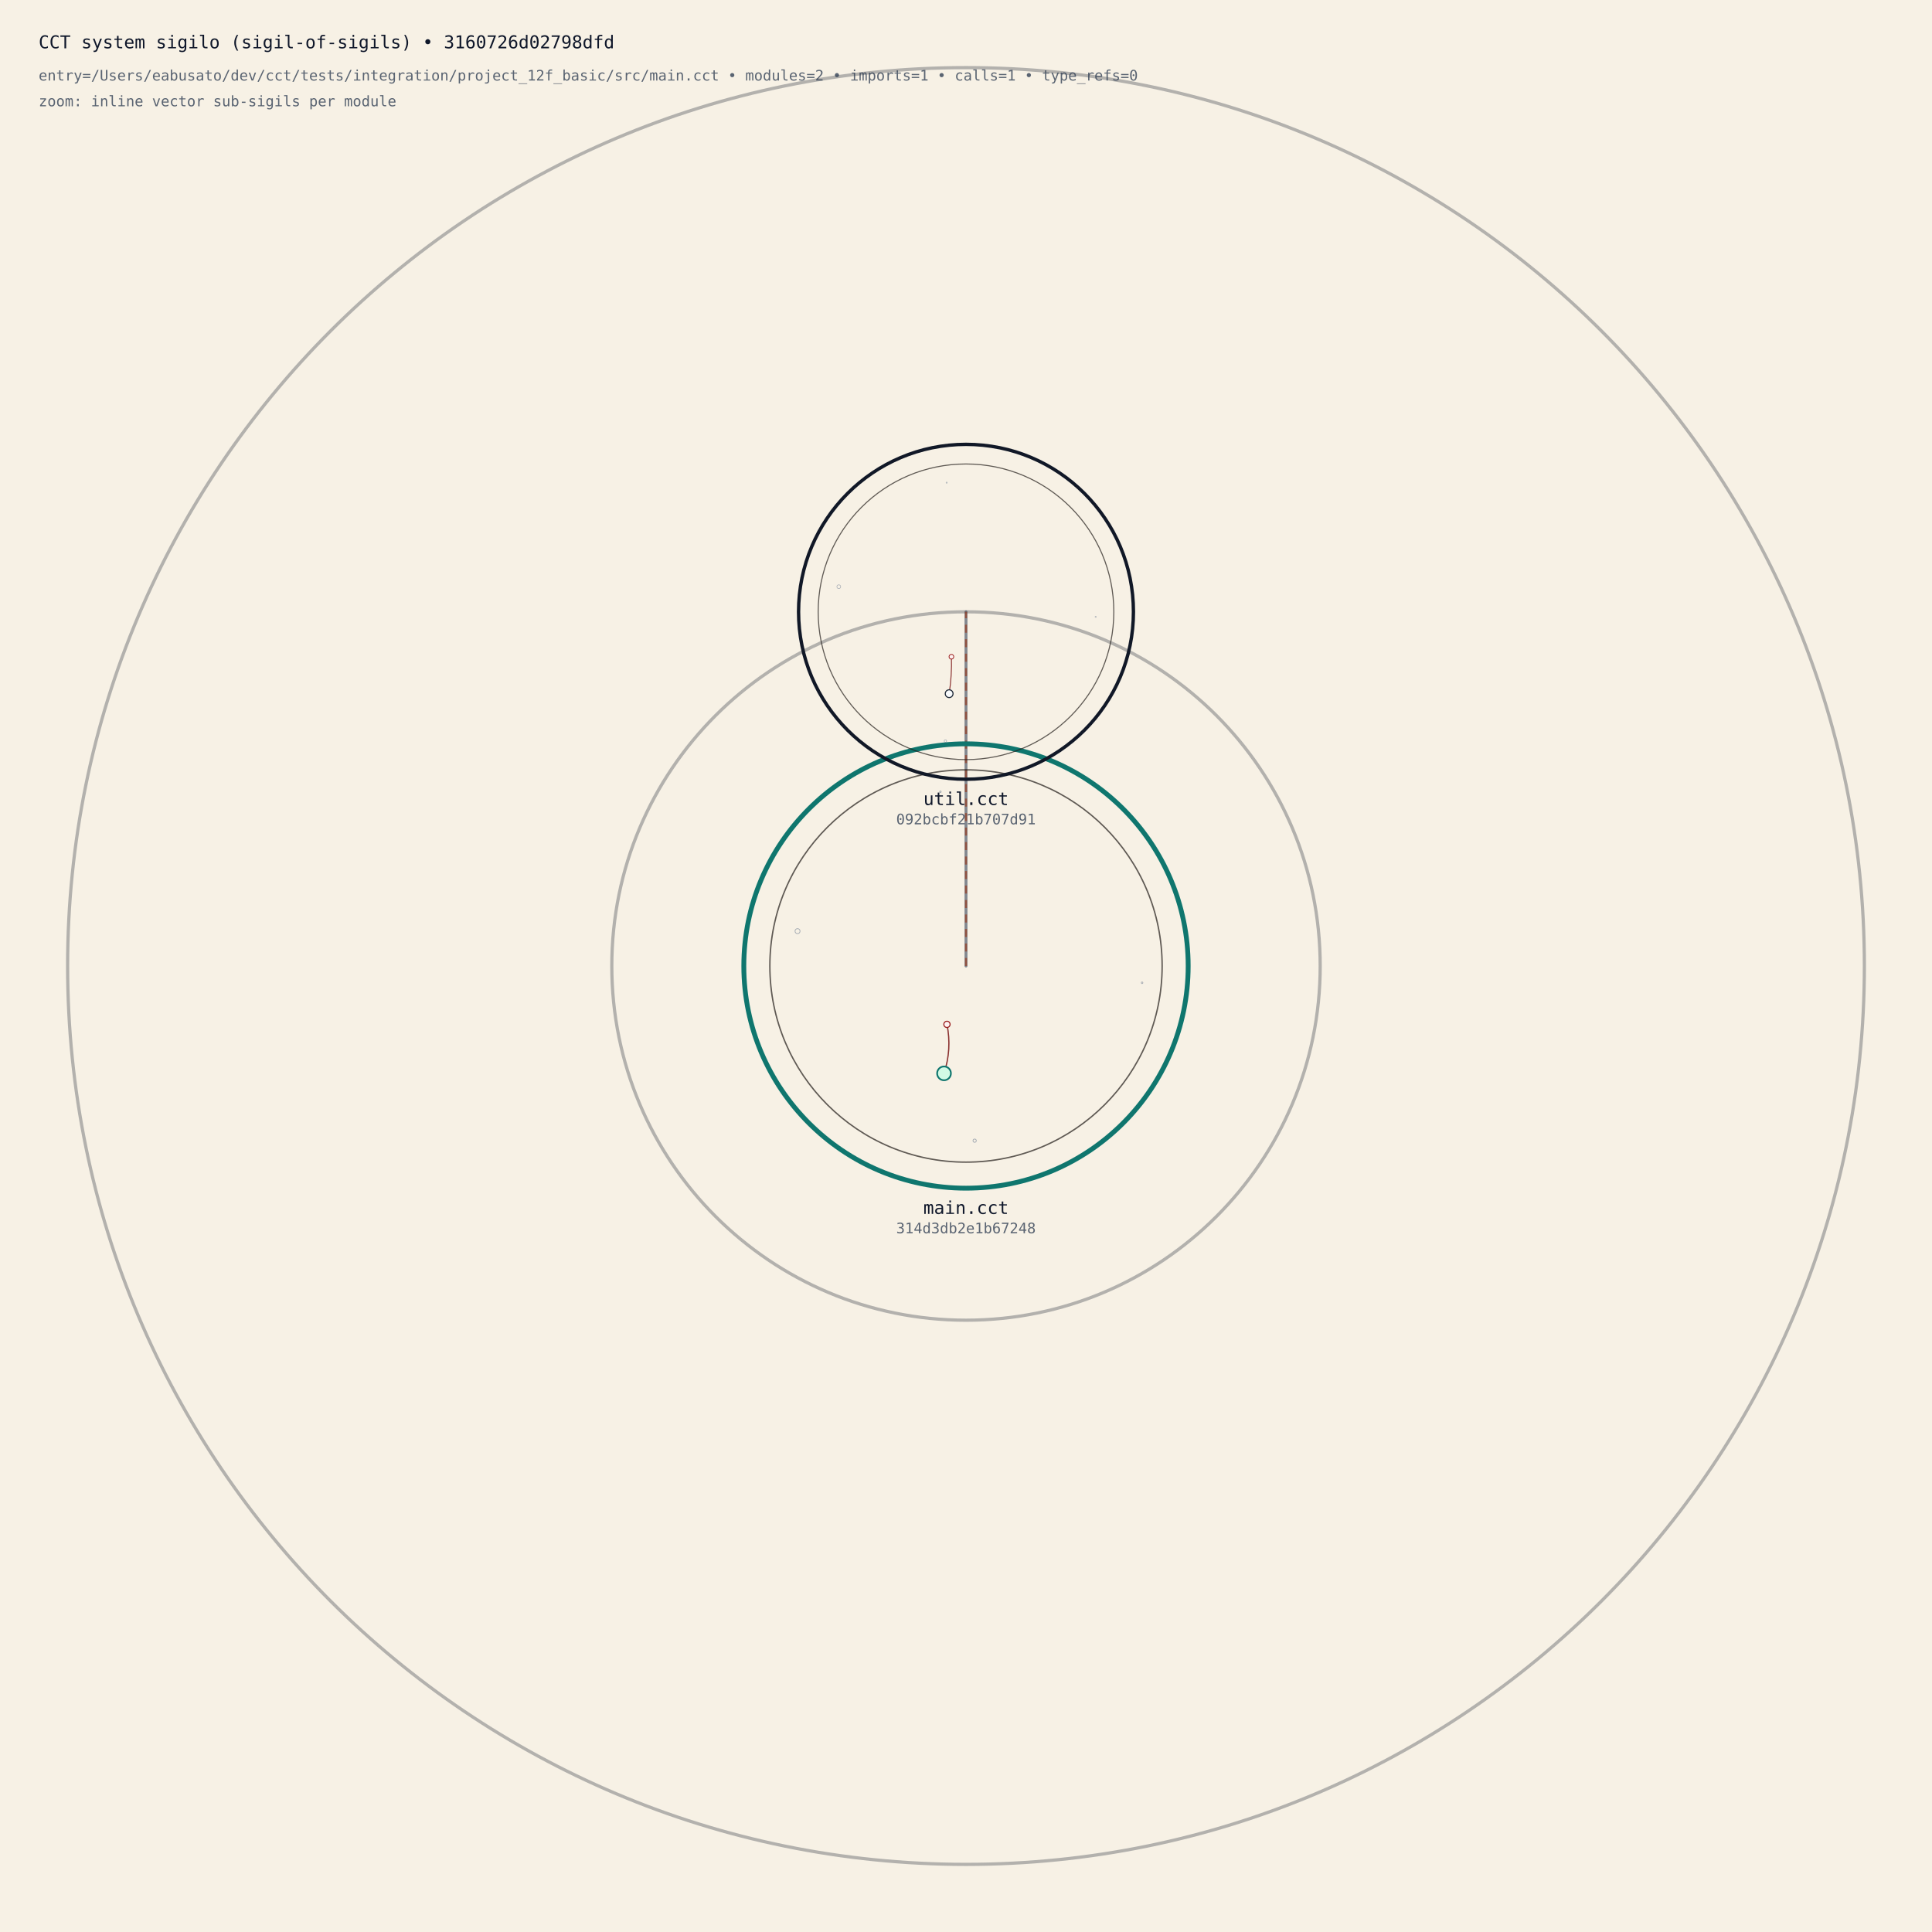
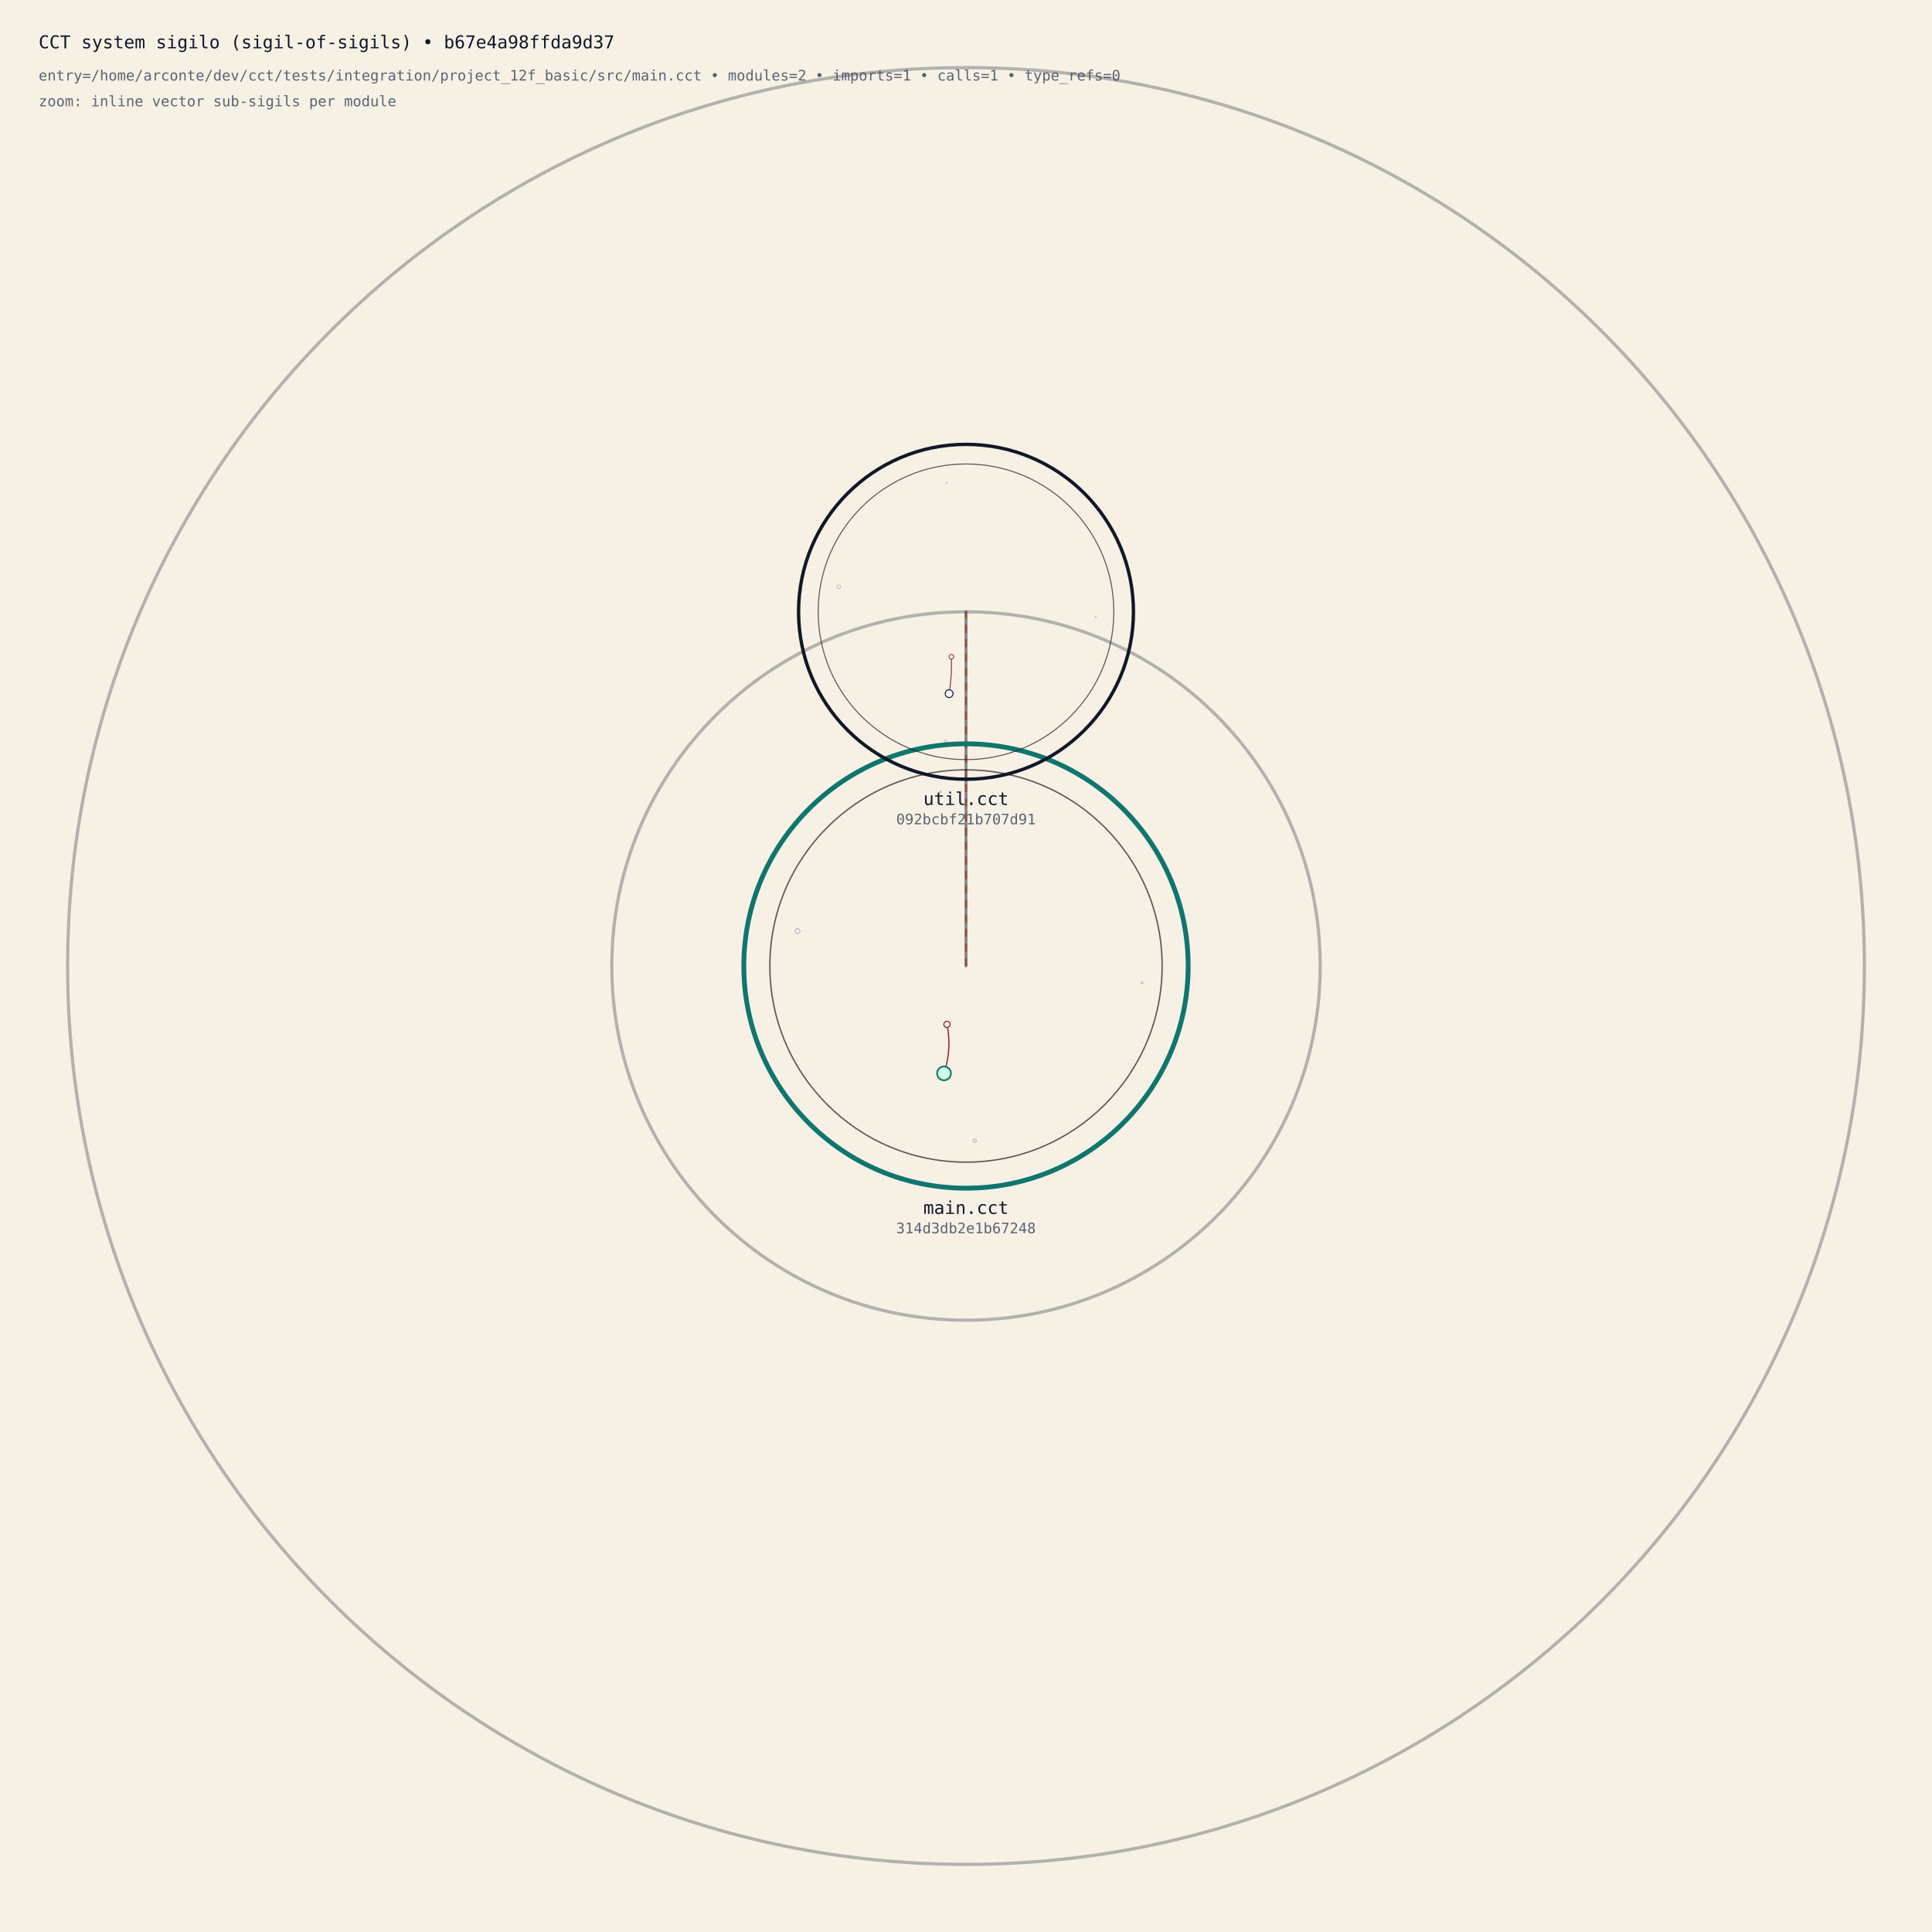
<svg xmlns="http://www.w3.org/2000/svg" width="1200" height="1200" viewBox="0.00 0.00 1200.00 1200.00" role="img" aria-label="CCT system sigilo">
  <defs>
    <style>
      .bg { fill: #f7f1e5; }
      .macro-ring { fill: none; stroke: #1f2937; stroke-width: 2.0; opacity: 0.32; }
      .macro-import { stroke: #334155; stroke-width: 1.8; stroke-linecap: round; fill: none; opacity: 0.60; }
      .macro-sem { stroke: #9a3412; stroke-width: 1.3; stroke-dasharray: 5 4; fill: none; opacity: 0.62; }
      .module-frame { fill: none; stroke: #111827; stroke-width: 2.1; }
      .module-entry-frame { fill: none; stroke: #0f766e; stroke-width: 3.0; }
      .module-label { fill: #0f172a; font: 11px monospace; }
      .module-hash { fill: #334155; font: 9px monospace; opacity: 0.8; }
      .base { stroke: #1f1a17; stroke-width: 1.6; fill: none; opacity: 0.7; }
      .primary { stroke: #111827; stroke-width: 2.4; fill: none; stroke-linecap: round; }
      .call { stroke: #4b5563; stroke-width: 1.5; fill: none; stroke-linecap: round; opacity: 0.82; }
      .branch { stroke: #6b7280; stroke-width: 1.2; fill: none; opacity: 0.8; }
      .loop { stroke: #0f766e; stroke-width: 1.3; fill: none; opacity: 0.84; }
      .bind { stroke: #6b7280; stroke-width: 1.05; fill: none; opacity: 0.84; }
      .term { stroke: #7f1d1d; stroke-width: 1.45; fill: none; stroke-linecap: round; }
      .node-main { fill: #f8fafc; stroke: #1f2937; stroke-width: 1.65; }
      .node-entry { fill: #d1fae5; stroke: #0f766e; stroke-width: 1.95; }
      .node-aux { fill: #f1f5f9; stroke: #475569; stroke-width: 1.15; }
      .node-loop { fill: #ecfeff; stroke: #0f766e; stroke-width: 1.2; }
      .node-term { fill: #fef2f2; stroke: #991b1b; stroke-width: 1.2; }
      .orn { stroke: #64748b; stroke-width: 0.9; fill: none; opacity: 0.55; }
      .hash { fill: #111827; font: 9px monospace; letter-spacing: 0.5px; }
      .label { fill: #0f172a; font: 8px monospace; opacity: 0.68; }
      .web-shell { fill: rgba(255,252,246,0.80); stroke: #5a4b3f; stroke-width: 1.0; }
      .web-chamber { fill: none; stroke: #8b7763; stroke-width: 1.2; opacity: 0.82; }
      .web-thread { fill: none; stroke: #8d7a68; stroke-width: 0.95; opacity: 0.58; }
      .web-group-arc { fill: none; stroke: #c5b59f; stroke-width: 0.95; opacity: 0.86; }
      .web-link { fill: none; stroke: #7b6a59; stroke-width: 0.92; opacity: 0.62; }
      .route-shell { fill: rgba(255,252,246,0.72); stroke: #5a4b3f; stroke-width: 0.95; }
      .route-mid { fill: none; stroke: #b7a690; stroke-width: 0.82; opacity: 0.76; }
      .route-arc { fill: none; stroke: #7a6957; stroke-width: 0.82; opacity: 0.82; stroke-linecap: round; }
      .route-spoke { fill: none; stroke: #978573; stroke-width: 0.78; opacity: 0.76; stroke-linecap: round; }
      .route-core { fill: #f7efe3; stroke: #57483b; stroke-width: 0.82; }
      .route-chord { fill: none; stroke: #51453b; stroke-width: 0.76; opacity: 0.70; stroke-linecap: round; }
      .route-glyph { fill: none; stroke: #efe6d9; stroke-width: 0.9; stroke-linejoin: round; }
      .route-method-seed { fill: #6b5a4b; stroke: #f7efe2; stroke-width: 0.7; }
      .node-wrap, .edge-wrap, .system-node-wrap, .system-edge-wrap { cursor: help; }
      .node-wrap:hover &gt; circle, .system-node-wrap:hover &gt; circle { opacity: 0.96; }
      .edge-wrap:hover &gt; path, .edge-wrap:hover &gt; line, .system-edge-wrap:hover &gt; line { opacity: 1.0; }
    </style>
    <clipPath id="module_clip_000">
      <circle cx="256" cy="256" r="246" />
    </clipPath>
    <clipPath id="module_clip_001">
      <circle cx="256" cy="256" r="246" />
    </clipPath>
  </defs>
  <rect class="bg" x="0.00" y="0.00" width="1200.00" height="1200.00" />
  <g id="macro_foundation">
    <circle class="macro-ring" cx="600" cy="600" r="558" />
    <circle class="macro-ring" cx="600" cy="600" r="220.00" opacity="0.22" />
  </g>
  <g id="imports" class="macro-import">
    <g class="system-edge-wrap">
      <line x1="600.000" y1="600.000" x2="600.000" y2="380.000" />
    </g>
  </g>
  <g id="semantic_cross" class="macro-sem">
    <g class="system-edge-wrap">
      <line x1="600.000" y1="600.000" x2="600.000" y2="380.000" />
    </g>
  </g>
  <g id="module_sigils">
    <g id="module_sigil_000" transform="translate(462.000 462.000) scale(0.5390625)">
      <g clip-path="url(#module_clip_000)">
        <g id="foundation">
          <circle class="base" cx="256" cy="256" r="226" />
        </g>
        <g id="primary_path">
  </g>
        <g id="call_links">
  </g>
        <g id="branches">
  </g>
        <g id="loops">
  </g>
        <g id="bindings">
  </g>
        <g id="terminals">
          <g class="edge-wrap">
            <path class="term" d="M 230.68 379.71 Q 239.85 351.93 234.07 323.24" stroke-width="1.65" opacity="0.90" />
          </g>
        </g>
        <g id="nodes">
          <g class="node-wrap">
            <circle class="node-entry" cx="230.68" cy="379.71" r="7.95" data-kind="rituale" data-ritual="main" data-line="5" data-col="1" data-depth="3" data-stmt="RITUALE" data-loops="0" data-calls="1" data-entry="true" />
          </g>
          <g class="node-wrap">
            <circle class="node-term" cx="234.07" cy="323.24" r="3.60" data-kind="term" data-ritual="main" data-line="6" data-col="3" data-depth="3" data-stmt="REDDE" />
          </g>
        </g>
        <g id="ornaments">
          <circle class="orn" cx="458.89" cy="275.32" r="0.90" />
          <circle class="orn" cx="265.99" cy="457.26" r="1.90" />
          <circle class="orn" cx="61.90" cy="215.84" r="2.90" />
          <circle class="orn" cx="226.51" cy="55.23" r="0.90" />
        </g>
      </g>
    </g>
    <g class="system-node-wrap">
      <circle class="module-entry-frame" cx="600.000" cy="600.000" r="138.000" />
      <text class="module-label" x="600.000" y="754.000" text-anchor="middle">main.cct</text>
      <text class="module-hash" x="600.000" y="766.000" text-anchor="middle">314d3db2e1b67248</text>
    </g>
    <g id="module_sigil_001" transform="translate(496.000 276.000) scale(0.40625)">
      <g clip-path="url(#module_clip_001)">
        <g id="foundation">
          <circle class="base" cx="256" cy="256" r="226" />
        </g>
        <g id="primary_path">
  </g>
        <g id="call_links">
  </g>
        <g id="branches">
  </g>
        <g id="loops">
  </g>
        <g id="bindings">
  </g>
        <g id="terminals">
          <g class="edge-wrap">
            <path class="term" d="M 230.24 381.18 Q 234.64 353.11 233.69 324.71" stroke-width="1.65" opacity="0.90" />
          </g>
        </g>
        <g id="nodes">
          <g class="node-wrap">
            <circle class="node-main" cx="230.24" cy="381.18" r="5.95" data-kind="rituale" data-ritual="soma_basica" data-line="3" data-col="1" data-depth="3" data-stmt="RITUALE" data-loops="0" data-calls="0" />
          </g>
          <g class="node-wrap">
            <circle class="node-term" cx="233.69" cy="324.71" r="3.60" data-kind="term" data-ritual="soma_basica" data-line="4" data-col="3" data-depth="3" data-stmt="REDDE" />
          </g>
        </g>
        <g id="ornaments">
          <circle class="orn" cx="454.24" cy="263.71" r="0.90" />
          <circle class="orn" cx="224.54" cy="453.58" r="1.90" />
          <circle class="orn" cx="61.51" cy="217.64" r="2.90" />
          <circle class="orn" cx="226.44" cy="58.57" r="0.90" />
        </g>
      </g>
    </g>
    <g class="system-node-wrap">
      <circle class="module-frame" cx="600.000" cy="380.000" r="104.000" />
      <text class="module-label" x="600.000" y="500.000" text-anchor="middle">util.cct</text>
      <text class="module-hash" x="600.000" y="512.000" text-anchor="middle">092bcbf21b707d91</text>
    </g>
  </g>
-   <text class="module-label" x="24" y="30" font-size="14">CCT system sigilo (sigil-of-sigils) • 3160726d02798dfd</text>
-   <text class="module-hash" x="24" y="50" font-size="10">entry=/Users/eabusato/dev/cct/tests/integration/project_12f_basic/src/main.cct • modules=2 • imports=1 • calls=1 • type_refs=0</text>
+   <text class="module-label" x="24" y="30" font-size="14">CCT system sigilo (sigil-of-sigils) • b67e4a98ffda9d37</text>
+   <text class="module-hash" x="24" y="50" font-size="10">entry=/home/arconte/dev/cct/tests/integration/project_12f_basic/src/main.cct • modules=2 • imports=1 • calls=1 • type_refs=0</text>
  <text class="module-hash" x="24" y="66" font-size="10">zoom: inline vector sub-sigils per module</text>
</svg>
